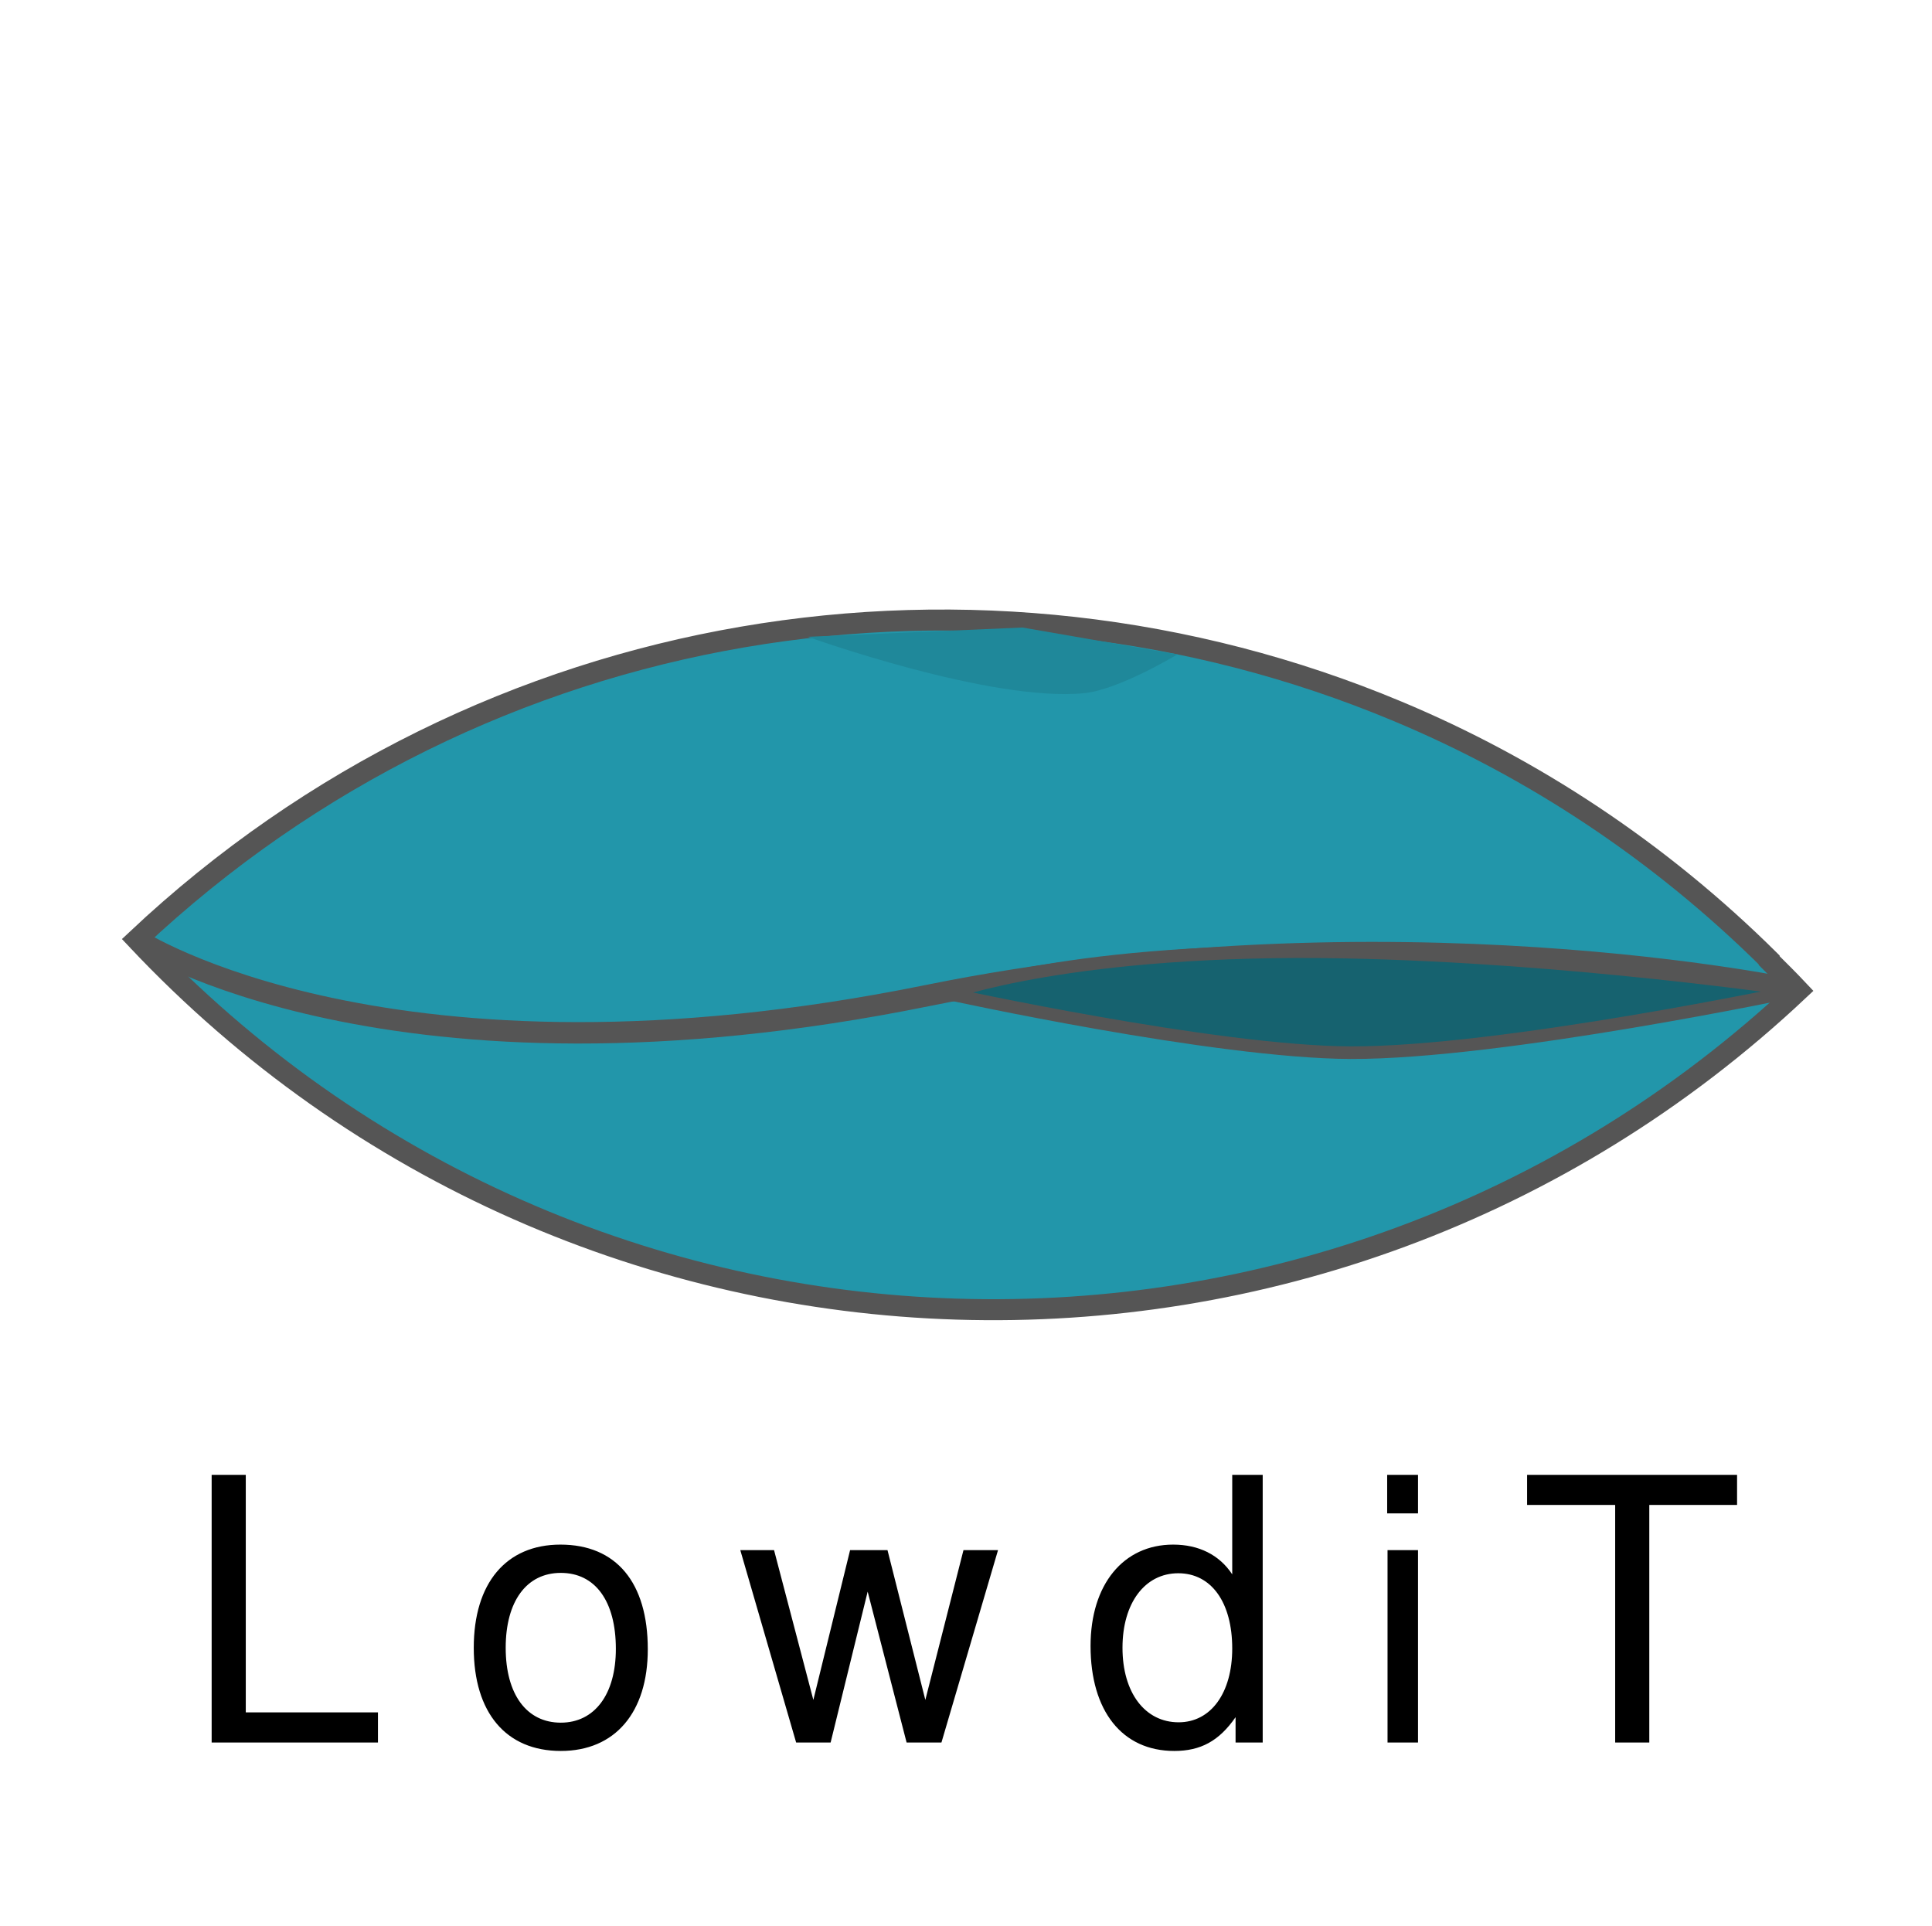
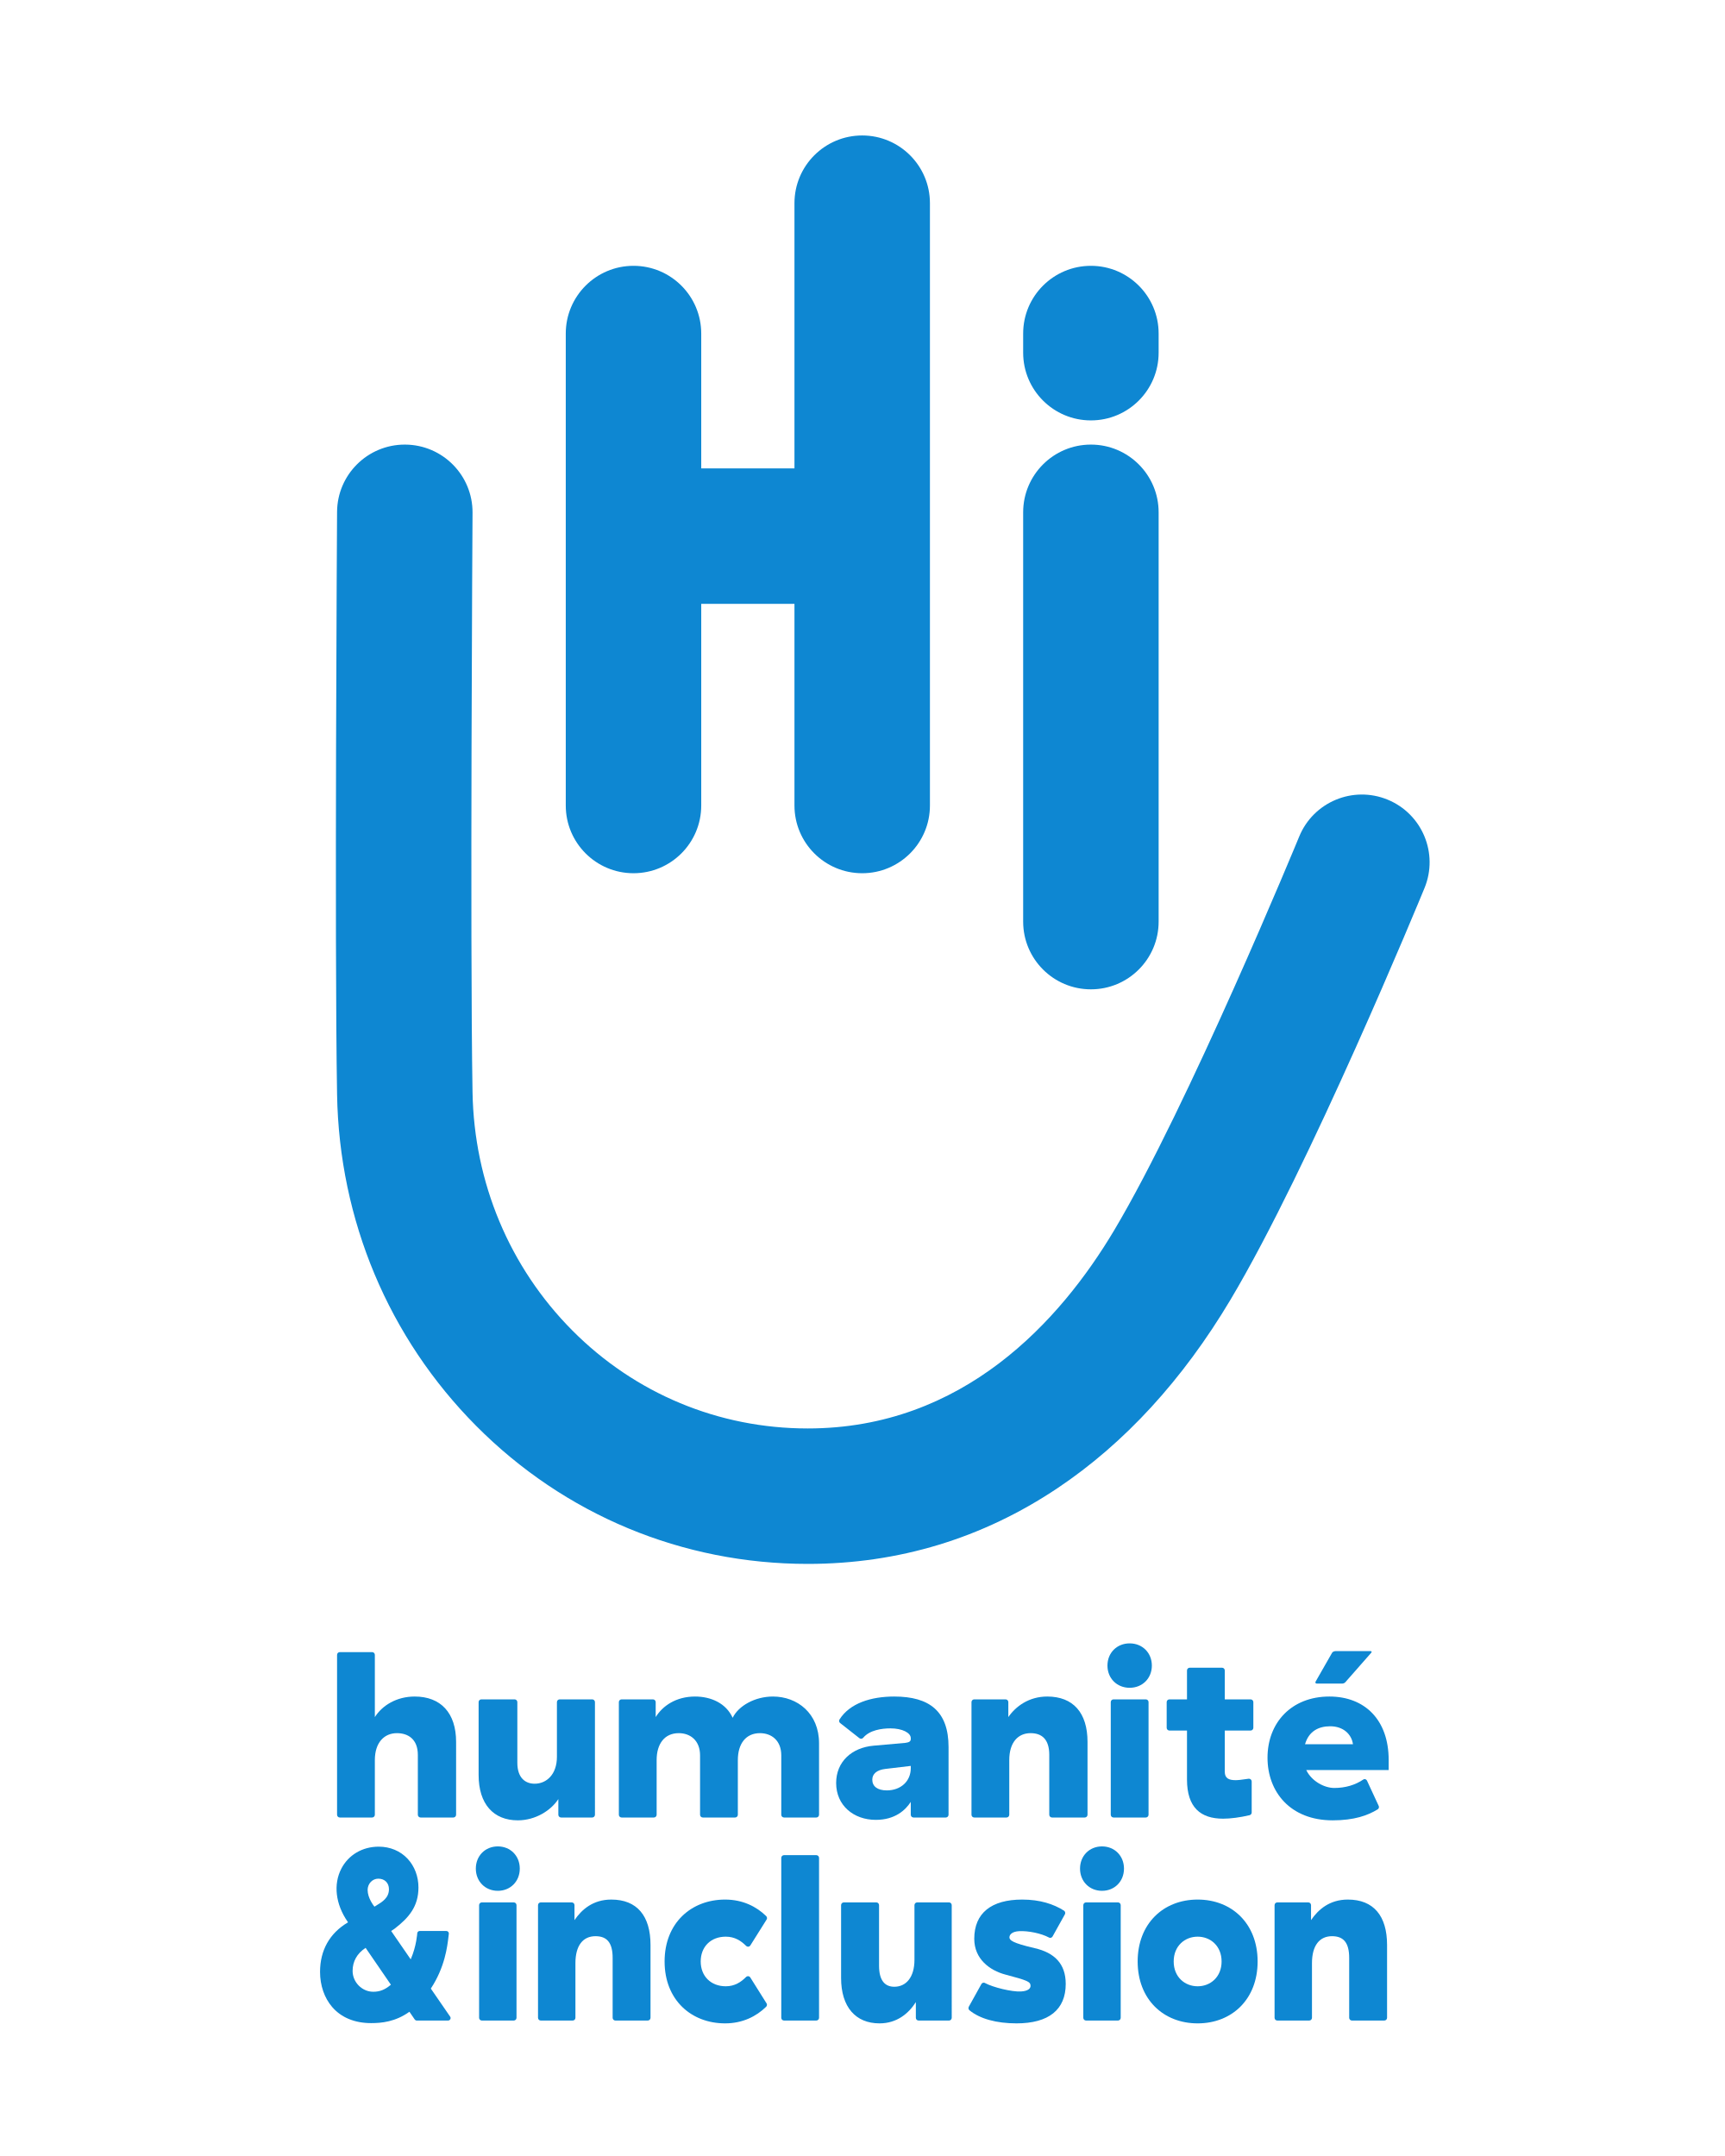
- <svg xmlns="http://www.w3.org/2000/svg" id="svg849" version="1.1" width="496.275" height="494.497">
-   <defs id="defs853" />
-   <text id="text847" stroke-width="2.357" font-family="Helvetica" font-size="94.292" font-weight="400" style="line-height:1.25;-inkscape-font-specification:'Optician Sans Normal';font-variant-ligatures:normal;font-variant-caps:normal;font-variant-numeric:normal;font-variant-east-asian:normal" x="46.74" y="487.554">
-     <tspan id="tspan845" letter-spacing="20" x="46.74" y="447.554" dx="0.08">LowdiT</tspan>
-   </text>
-   <g transform="matrix(1.078543,0,0,1.078543,-24.03085,-12.29668)" id="g887">
-     <path style="opacity:1;stroke:#555555;stroke-width:5;stroke-miterlimit:4;stroke-dasharray:none;stop-opacity:1" id="path841" stroke-width="2.2" fill="#2296aa" d="m 443.634,240.161 c 2.331,2.311 4.663,4.623 6.995,7.1 -112.626,105.949 -289.826,100.502 -395.775,-12.125 83.149,-78.213 201.383,-95.723 300.224,-54.367 32.227,13.457 62.409,33.307 88.555,59.226 z" />
-     <path style="fill:none;stroke:#555555;stroke-width:5.1;stroke-linecap:butt;stroke-linejoin:miter;stroke-miterlimit:4;stroke-dasharray:none;stroke-opacity:1" d="m 54.854,235.136 c 0,0 60.225,39.333 188.33,13.349 109.852,-22.282 207.444,-1.224 207.444,-1.224" id="path864" />
-     <path style="fill:#16626f;fill-opacity:1;stroke:#555555;stroke-width:3;stroke-linecap:butt;stroke-linejoin:miter;stroke-miterlimit:4;stroke-dasharray:none;stroke-opacity:1" d="m 248.024,248.024 c 0,0 63.582,13.941 95.885,14.063 35.915,0.136 106.72,-14.827 106.72,-14.827 0,0 -54.558,-8.092 -108.017,-9.12 -64.988,-1.249 -94.588,9.883 -94.588,9.883 z" id="path866" />
-     <path id="path866-0" d="m 214.675,163.052 c 0,0 43.553,15.646 65.841,13.424 8.275,-0.825 22.181,-9.233 22.181,-9.233 l -36.902,-6.403 z" style="fill:#1f889a;fill-opacity:1;stroke:none;stroke-width:3;stroke-linecap:butt;stroke-linejoin:miter;stroke-miterlimit:4;stroke-dasharray:none;stroke-opacity:1" />
+ <svg xmlns="http://www.w3.org/2000/svg" version="1.1" id="svg2" width="427.627" height="534.8" viewBox="0 0 327.627 534.8">
+   <defs id="defs6" />
+   <g id="g8" transform="matrix(1.333333,0,0,-1.333333,0,534.8)">
+     <g id="g10" transform="scale(0.1)">
+       <path d="m 803.422,2386.46 c 69.586,0 125.996,56.41 125.996,126 v 375.17 l 173.422,-0.01 v -375.16 c 0,-69.59 56.41,-126 126,-126 69.59,0 126,56.41 126,126 v 1120.52 c 0,69.59 -56.41,126 -126,126 -69.59,0 -126,-56.41 -126,-126 v -493.36 l -173.422,0.01 v 250.84 c 0,69.59 -56.41,126 -125.996,126 -69.59,0 -126,-56.41 -126,-126 v -878.01 c 0,-69.59 56.41,-126 126,-126" style="fill:#0e87d2;fill-opacity:1;fill-rule:nonzero;stroke:none" id="path12" />
+       <path d="m 1654.27,2170.45 c 69.59,0 125.99,56.4 125.99,125.99 v 761.44 c 0,69.59 -56.4,126.01 -125.99,126.01 -69.59,0 -126.01,-56.42 -126.01,-126.01 v -761.44 c 0,-69.59 56.42,-125.99 126.01,-125.99" style="fill:#0e87d2;fill-opacity:1;fill-rule:nonzero;stroke:none" id="path14" />
+       <path d="m 1654.27,3228.89 c 69.59,0 125.99,56.41 125.99,125.99 v 35.59 c 0,69.59 -56.4,126 -125.99,126 -69.59,0 -126.01,-56.41 -126.01,-126 v -35.59 c 0,-69.58 56.42,-125.99 126.01,-125.99" style="fill:#0e87d2;fill-opacity:1;fill-rule:nonzero;stroke:none" id="path16" />
+       <path d="m 2206.19,2523.36 c -64.37,26.45 -137.99,-4.29 -164.43,-68.66 -2.05,-4.99 -206.67,-501.75 -344.24,-732.58 -100.22,-168.15 -280.46,-368.6 -570.01,-368.6 -165.592,0 -321.127,64.77 -437.947,182.36 -116.805,117.57 -182.711,275.01 -185.579,443.31 -4.859,285.04 -0.035,1070.01 0.016,1077.91 0.434,69.58 -55.625,126.35 -125.211,126.78 -0.273,0.01 -0.531,0.01 -0.805,0.01 -69.214,0 -125.546,-55.91 -125.98,-125.22 -0.051,-7.92 -4.891,-795.82 0.012,-1083.78 3.984,-233.67 95.886,-452.66 258.769,-616.61 164.485,-165.57 383.508,-256.75 616.725,-256.75 168.63,0 325.01,47.44 464.79,141.02 124.49,83.32 232.72,201.27 321.69,350.56 147.01,246.66 352.19,744.73 360.85,765.81 26.45,64.37 -4.28,137.99 -68.65,164.44" style="fill:#0e87d2;fill-opacity:1;fill-rule:nonzero;stroke:none" id="path18" />
+       <path d="m 2189.6,651.328 c 0.3,-0.648 0.47,-1.367 0.47,-2.117 v 0 c 0,-1.832 -0.98,-3.441 -2.43,-4.352 -18.19,-11.218 -43.44,-20.398 -83.6,-20.398 -79.07,0 -121.24,53.18 -121.24,116.48 0,65.059 44.37,113.848 115.09,113.848 65.89,0 110.26,-43.508 110.26,-117.801 v -18.91 h -153.31 l 0.44,-0.879 c 10.1,-20.211 33.41,-32.508 51.67,-32.508 20.83,0 39.14,5.598 53.96,15.649 0.76,0.531 1.64,0.828 2.59,0.828 v 0 c 2.09,0 3.89,-1.5 4.71,-3.637 z m -90.19,148.141 c -21.91,0 -39.84,-9.469 -46.81,-33.391 h 89.14 c -2.49,18.442 -17.92,33.391 -42.33,33.391 z m 3.3,136.351 c 1.86,3.481 6.74,3.481 6.74,3.481 h 64.61 c 4.1,0 1.69,-3.039 1.69,-3.039 l -47.7,-54.282 c -2.23,-3.058 -6.01,-3.058 -6.01,-3.058 h -47.53 c -3.77,0 -2.33,3.496 -2.33,3.496 l 30.53,53.402" style="fill:#0e87d2;fill-opacity:1;fill-rule:nonzero;stroke:none" id="path20" />
+       <path d="m 1741.24,361.898 c 0,-70.328 47.82,-115.168 111.58,-115.168 63.76,0 111.58,44.84 111.58,115.168 0,70.332 -47.82,115.172 -111.58,115.172 -63.76,0 -111.58,-44.84 -111.58,-115.172 z m 156.13,0 c 0,-29.007 -20.85,-46.16 -44.55,-46.16 -23.7,0 -44.55,17.153 -44.55,46.16 0,29.012 20.85,46.153 44.55,46.153 23.7,0 44.55,-17.141 44.55,-46.153" style="fill:#0e87d2;fill-opacity:1;fill-rule:nonzero;stroke:none" id="path22" />
+       <path d="m 322.285,932.34 c 0,2.801 -2.297,5.101 -5.101,5.101 h -60.079 c -2.808,0 -5.097,-2.3 -5.097,-5.101 V 634.828 c 0,-2.797 2.289,-5.098 5.097,-5.098 h 60.079 c 2.804,0 5.101,2.301 5.101,5.098 l 0.004,101.723 c 0,32.969 17.727,50.109 41.008,50.109 21.09,0 38.969,-11.43 38.969,-40.441 V 634.828 c 0,-2.797 2.297,-5.098 5.097,-5.098 h 60.957 c 2.809,0 5.102,2.301 5.102,5.098 l 0.008,135.57 c 0,54.063 -28.707,84.391 -77.028,84.391 -33.828,0 -60.496,-16.699 -74.113,-38.238 l -0.004,115.789" style="fill:#0e87d2;fill-opacity:1;fill-rule:nonzero;stroke:none" id="path24" />
+       <path d="m 731.703,844.418 c 0,2.801 -2.293,5.102 -5.098,5.102 h -60.527 c -2.801,0 -5.098,-2.301 -5.098,-5.102 V 742.699 c 0,-32.969 -19.464,-50.097 -41.429,-50.097 -16.696,0 -32.207,10.097 -32.207,39.117 v 112.699 c 0,2.801 -2.293,5.102 -5.102,5.102 h -61.84 c -2.808,0 -5.097,-2.301 -5.097,-5.102 V 708.859 c 0,-54.07 27.668,-84.398 72.918,-84.398 32.945,0 61.777,18.461 75.394,39.559 v -29.192 c 0,-2.797 2.289,-5.098 5.098,-5.098 h 57.894 c 2.805,0 5.102,2.301 5.102,5.098 l -0.008,209.59" style="fill:#0e87d2;fill-opacity:1;fill-rule:nonzero;stroke:none" id="path26" />
+       <path d="m 1395.37,466.699 c 0,2.801 -2.24,5.09 -4.99,5.09 h -59.33 c -2.74,0 -5,-2.289 -5,-5.09 V 364.98 c 0,-32.968 -15.92,-50.109 -37.45,-50.109 -16.35,0 -28.41,10.109 -28.41,39.117 v 112.711 c 0,2.801 -2.25,5.09 -4.99,5.09 h -60.62 c -2.75,0 -5,-2.289 -5,-5.09 v -135.57 c 0,-54.059 27.12,-84.391 71.47,-84.391 32.29,0 54.24,18.453 67.59,39.563 v -29.192 c 0,-2.808 2.25,-5.097 5,-5.097 h 56.74 c 2.75,0 5,2.289 5,5.097 l -0.01,209.59" style="fill:#0e87d2;fill-opacity:1;fill-rule:nonzero;stroke:none" id="path28" />
+       <path d="m 1078.3,634.828 c 0,-2.797 2.29,-5.098 5.1,-5.098 h 60.09 c 2.8,0 5.09,2.301 5.09,5.098 v 132.93 c 0,55.832 -40.49,87.031 -85.74,87.031 -33.38,0 -63.996,-17.141 -74.985,-39.559 -12.292,27.258 -40.492,39.559 -69.921,39.559 -35.579,0 -60.489,-17.578 -73.227,-38.238 v 27.867 c 0,2.801 -2.297,5.102 -5.098,5.102 h -58.332 c -2.804,0 -5.093,-2.301 -5.093,-5.102 v -209.59 c 0,-2.797 2.289,-5.098 5.093,-5.098 h 60.082 c 2.805,0 5.102,2.301 5.102,5.098 l 0.004,101.723 c 0,30.328 14.769,50.109 41.129,50.109 21.523,0 39.64,-13.629 39.64,-41.32 V 634.828 c 0,-2.797 2.297,-5.098 5.106,-5.098 h 60.078 c 2.809,0 5.102,2.301 5.102,5.098 l 0.003,101.723 c 0,30.328 14.777,50.109 41.127,50.109 21.53,0 39.65,-13.629 39.65,-41.32 V 634.828" style="fill:#0e87d2;fill-opacity:1;fill-rule:nonzero;stroke:none" id="path30" />
+       <path d="m 1186.72,812.25 c -1.43,-2.172 -0.99,-5.141 1.1,-6.781 l 35.83,-28.149 c 2.2,-1.73 5.42,-1.351 7.16,0.86 11.75,14.058 34.13,17.379 50.63,17.379 21.96,0 37.75,-8.27 37.75,-18.129 v -1.762 c 0,-3.949 -2.64,-6.148 -9.67,-7.027 l -59.3,-5.27 c -40.85,-3.519 -69.84,-29.902 -69.84,-69.461 0,-41.75 32.51,-68.57 73.8,-68.57 36.02,0 55.34,18.461 65.01,33.41 v -23.922 c 0,-2.797 2.29,-5.098 5.1,-5.098 h 60.08 c 2.81,0 5.09,2.301 5.09,5.098 l 0.01,125.902 c 0,66.379 -35.14,94.059 -101.03,94.059 -43.34,0 -82.66,-12.5 -101.72,-42.539 z m 132.47,-86.531 v -4.278 c 0,-24.191 -18.49,-41.261 -44.56,-41.261 -17.53,0 -27.01,7.59 -27.01,19.929 0,10.903 8.52,18.012 23.7,19.922 l 47.87,5.688" style="fill:#0e87d2;fill-opacity:1;fill-rule:nonzero;stroke:none" id="path32" />
+       <path d="m 1576.82,634.828 c 0,-2.797 2.29,-5.098 5.09,-5.098 h 60.97 c 2.8,0 5.1,2.301 5.1,5.098 v 135.57 c 0,54.071 -26.61,84.391 -74.93,84.391 -34.27,0 -58.77,-18.449 -72.39,-38.238 v 27.867 c 0,2.801 -2.29,5.102 -5.09,5.102 l -58.33,0.011 c -2.81,0 -5.1,-2.301 -5.1,-5.101 V 634.828 c 0,-2.797 2.29,-5.098 5.1,-5.098 l 60.08,-0.011 c 2.81,0 5.1,2.301 5.1,5.101 v 101.731 c 0,32.969 16.33,50.109 39.61,50.109 21.09,0 34.79,-11.43 34.79,-40.441 V 634.828" style="fill:#0e87d2;fill-opacity:1;fill-rule:nonzero;stroke:none" id="path34" />
+       <path d="m 2134.72,257.121 c 0,-2.82 2.27,-5.109 5.05,-5.109 h 60.36 c 2.77,0 5.05,2.289 5.05,5.097 v 135.563 c 0,54.066 -25.11,84.398 -72.95,84.398 -33.92,0 -54.99,-18.461 -68.47,-38.242 v 27.871 c 0,2.801 -2.28,5.09 -5.05,5.09 h -57.74 c -2.79,0 -5.05,-2.289 -5.05,-5.09 v -209.59 c 0,-2.808 2.26,-5.097 5.05,-5.097 L 2060.45,252 c 2.77,0 5.05,2.289 5.05,5.102 v 101.726 c 0,32.961 14.23,50.102 37.28,50.102 20.87,0 31.94,-11.418 31.94,-40.442 V 257.121" style="fill:#0e87d2;fill-opacity:1;fill-rule:nonzero;stroke:none" id="path36" />
+       <path d="m 764.617,257.121 c 0,-2.82 2.274,-5.109 5.051,-5.109 h 60.355 c 2.774,0 5.047,2.289 5.047,5.097 v 135.563 c 0,54.066 -25.105,84.398 -72.941,84.398 -33.922,0 -54.988,-18.461 -68.473,-38.242 v 27.871 c 0,2.801 -2.269,5.09 -5.047,5.09 h -57.746 c -2.777,0 -5.047,-2.289 -5.047,-5.09 v -209.59 c 0,-2.808 2.27,-5.097 5.047,-5.097 L 690.352,252 c 2.773,0 5.043,2.289 5.043,5.102 v 101.726 c 0,32.961 14.234,50.102 37.281,50.102 20.875,0 31.941,-11.418 31.941,-40.442 V 257.121" style="fill:#0e87d2;fill-opacity:1;fill-rule:nonzero;stroke:none" id="path38" />
+       <path d="m 1761.49,844.418 c 0,2.812 -2.29,5.102 -5.09,5.102 h -60.09 c -2.8,0 -5.1,-2.301 -5.1,-5.102 v -209.59 c 0,-2.797 2.3,-5.098 5.1,-5.098 h 60.09 c 2.8,0 5.09,2.301 5.09,5.098 z m -76.43,67.961 c 0,-23.738 17.57,-41.32 41.29,-41.32 23.72,0 41.3,17.582 41.3,41.32 0,23.742 -17.58,41.32 -41.3,41.32 -23.72,0 -41.29,-17.578 -41.29,-41.32" style="fill:#0e87d2;fill-opacity:1;fill-rule:nonzero;stroke:none" id="path40" />
+       <path d="m 585.797,466.699 c 0,2.801 -2.27,5.09 -5.043,5.09 h -59.488 c -2.782,0 -5.051,-2.289 -5.051,-5.09 v -209.59 c 0,-2.808 2.269,-5.097 5.051,-5.097 h 59.488 c 2.773,0 5.043,2.289 5.043,5.097 z m -75.668,67.961 c 0,-23.742 17.394,-41.32 40.879,-41.32 23.484,0 40.879,17.578 40.879,41.32 0,23.738 -17.395,41.309 -40.879,41.309 -23.485,0 -40.879,-17.571 -40.879,-41.309" style="fill:#0e87d2;fill-opacity:1;fill-rule:nonzero;stroke:none" id="path42" />
+       <path d="m 1148.58,554.621 c 0,2.797 -2.29,5.09 -5.09,5.09 h -60.09 c -2.81,0 -5.1,-2.293 -5.1,-5.09 v -297.5 c 0,-2.82 2.29,-5.109 5.1,-5.109 h 60.09 c 2.8,0 5.09,2.289 5.09,5.097 v 297.512" style="fill:#0e87d2;fill-opacity:1;fill-rule:nonzero;stroke:none" id="path44" />
+       <path d="m 1709.72,466.699 c 0,2.801 -2.27,5.09 -5.05,5.09 h -59.48 c -2.78,0 -5.05,-2.289 -5.05,-5.09 v -209.59 c 0,-2.808 2.27,-5.097 5.05,-5.097 h 59.48 c 2.78,0 5.05,2.289 5.05,5.097 z m -75.67,67.961 c 0,-23.742 17.4,-41.32 40.88,-41.32 23.48,0 40.88,17.578 40.88,41.32 0,23.738 -17.4,41.309 -40.88,41.309 -23.48,0 -40.88,-17.571 -40.88,-41.309" style="fill:#0e87d2;fill-opacity:1;fill-rule:nonzero;stroke:none" id="path46" />
+       <path d="m 1949.42,634.031 c -17.66,-4.211 -35.72,-6.492 -49.21,-6.492 -41.72,0 -67.2,20.652 -67.2,72.973 V 791.5 h -32.68 c -2.8,0 -5.1,2.301 -5.1,5.102 v 47.816 c 0,2.801 2.3,5.102 5.1,5.102 h 32.68 v 53.8 c 0,2.801 2.29,5.098 5.1,5.098 h 60.08 c 2.81,0 5.1,-2.297 5.1,-5.098 v -53.8 h 48.05 c 2.8,0 5.1,-2.301 5.1,-5.102 v -47.816 c 0,-2.801 -2.3,-5.102 -5.1,-5.102 h -48.05 v -76.488 c 0,-12.313 7.46,-15.821 20.21,-15.821 4.65,0 10.34,0.68 24.02,2.661 0.24,0.039 0.5,0.058 0.75,0.058 v 0 c 2.8,0 5.1,-2.289 5.1,-5.109 v 0 -57.801 0 c 0,-2.398 -1.69,-4.43 -3.95,-4.969" style="fill:#0e87d2;fill-opacity:1;fill-rule:nonzero;stroke:none" id="path48" />
+       <path d="m 1012.97,390.852 c -9.38,9.449 -21.306,17.199 -37.837,17.199 -28.117,0 -46.703,-18.891 -46.703,-46.153 0,-27.25 18.832,-46.148 46.703,-46.148 16.508,0 28.337,7.809 37.687,17.281 0.9,0.91 2.14,1.489 3.51,1.508 v 0 c 1.82,0.031 3.44,-0.93 4.35,-2.379 l 30.24,-48.191 c 0.49,-0.778 0.77,-1.707 0.76,-2.688 v 0 c 0,-1.41 -0.57,-2.691 -1.5,-3.621 -18.21,-17.859 -43.84,-30.922 -76.301,-30.922 -62.981,0 -112.613,43.512 -112.613,115.16 0,71.653 49.632,115.172 112.613,115.172 32.451,0 58.181,-12.949 76.401,-30.789 0.94,-0.941 1.52,-2.23 1.52,-3.66 v 0 c 0,-0.98 -0.29,-1.91 -0.77,-2.703 l -30.27,-48.199 c -0.9,-1.418 -2.47,-2.36 -4.25,-2.348 v 0 c -1.37,0 -2.63,0.57 -3.54,1.481" style="fill:#0e87d2;fill-opacity:1;fill-rule:nonzero;stroke:none" id="path50" />
+       <path d="m 351.797,318.379 c -10.867,-9.098 -20.293,-12.82 -32.524,-12.82 -20.796,0 -38.367,17.75 -38.367,38.761 0,17.621 8.231,32.371 23.805,42.649 l 0.398,0.261 0.266,-0.39 c 15.418,-22.449 31.887,-46.461 46.512,-67.801 l 0.254,-0.371 z m -23.109,197.57 c 11.863,0 19.832,-7.871 19.832,-19.59 0,-16.031 -12.27,-23.5 -23.098,-30.097 -1.192,-0.731 -2.371,-1.453 -3.524,-2.172 l -0.359,-0.231 -0.273,0.34 c -1.27,1.571 -12.418,15.77 -12.418,30.789 0,11.563 8.894,20.961 19.84,20.961 z m 133.707,-256.719 -35.969,52.219 0.179,0.289 c 25.922,39.532 30.438,77.66 32.606,95.992 0.246,2.11 0.473,3.989 0.691,5.59 0.036,0.282 0.047,0.578 0.032,0.891 -0.075,1.238 -0.625,2.379 -1.555,3.219 -0.934,0.84 -2.125,1.261 -3.363,1.179 H 405.41 c -2.113,-0.129 -3.894,-1.781 -4.219,-3.918 -0.007,-0.191 -1.429,-24.011 -11.878,-48.011 l -0.352,-0.801 -36.324,52.75 6.347,4.199 c 26.645,20.531 44.414,41.453 44.414,76.711 0,20.481 -7.152,39.441 -20.136,53.41 -13.516,14.539 -32.614,22.539 -53.774,22.539 -30.297,0 -56.297,-15.297 -69.547,-40.918 -15.113,-29.218 -10.789,-66.031 11.559,-98.461 l 0.941,-1.371 -0.453,-0.258 c -33.785,-20.019 -51.644,-51.808 -51.644,-91.921 0,-25.239 8,-48.438 22.527,-65.34 16.863,-19.617 41.945,-30 72.512,-30 19.34,0 44.867,2.383 70.824,20.84 l 0.398,0.3 9.993,-14.57 c 0.863,-1.129 2.175,-1.777 3.597,-1.777 h 58.45 c 2.511,0 4.558,2.058 4.558,4.597 0,0.942 -0.277,1.84 -0.808,2.621" style="fill:#0e87d2;fill-opacity:1;fill-rule:nonzero;stroke:none" id="path52" />
+       <path d="m 1457.56,321.648 c 14.63,-7.878 49.64,-16.488 66.47,-15.57 13.46,0.731 17.98,5.602 17.95,10.43 -0.05,7.863 -5.63,10.07 -47,21.082 -28.67,7.621 -57.69,28.691 -57.69,66.512 0,47.918 31.94,72.968 89.17,72.968 33.16,0 58.51,-8.422 77.69,-20.609 1.39,-0.891 2.33,-2.52 2.33,-4.359 v 0 c 0.01,-0.973 -0.24,-1.872 -0.67,-2.641 l -22.79,-40.93 c -0.83,-1.519 -2.4,-2.59 -4.2,-2.672 v 0 c -0.88,-0.039 -1.71,0.161 -2.42,0.539 -14.63,7.883 -38.88,12.793 -55.72,11.872 -13.46,-0.731 -17.94,-6.7 -17.94,-11.532 0,-5.277 5.32,-10.41 47.02,-20.078 36.37,-8.351 57.68,-28.691 57.68,-66.519 0,-47.871 -31.52,-73.403 -91.62,-73.403 -37.37,0 -68.21,8.59 -87.37,24.301 -1.18,0.973 -1.95,2.551 -1.9,4.301 v 0 c 0.03,0.93 0.28,1.789 0.68,2.531 l 23.27,41.91 c 0.85,1.559 2.48,2.637 4.31,2.68 v 0 c 1.03,0.019 1.98,-0.27 2.75,-0.813" style="fill:#0e87d2;fill-opacity:1;fill-rule:nonzero;stroke:none" id="path54" />
+     </g>
  </g>
</svg>
